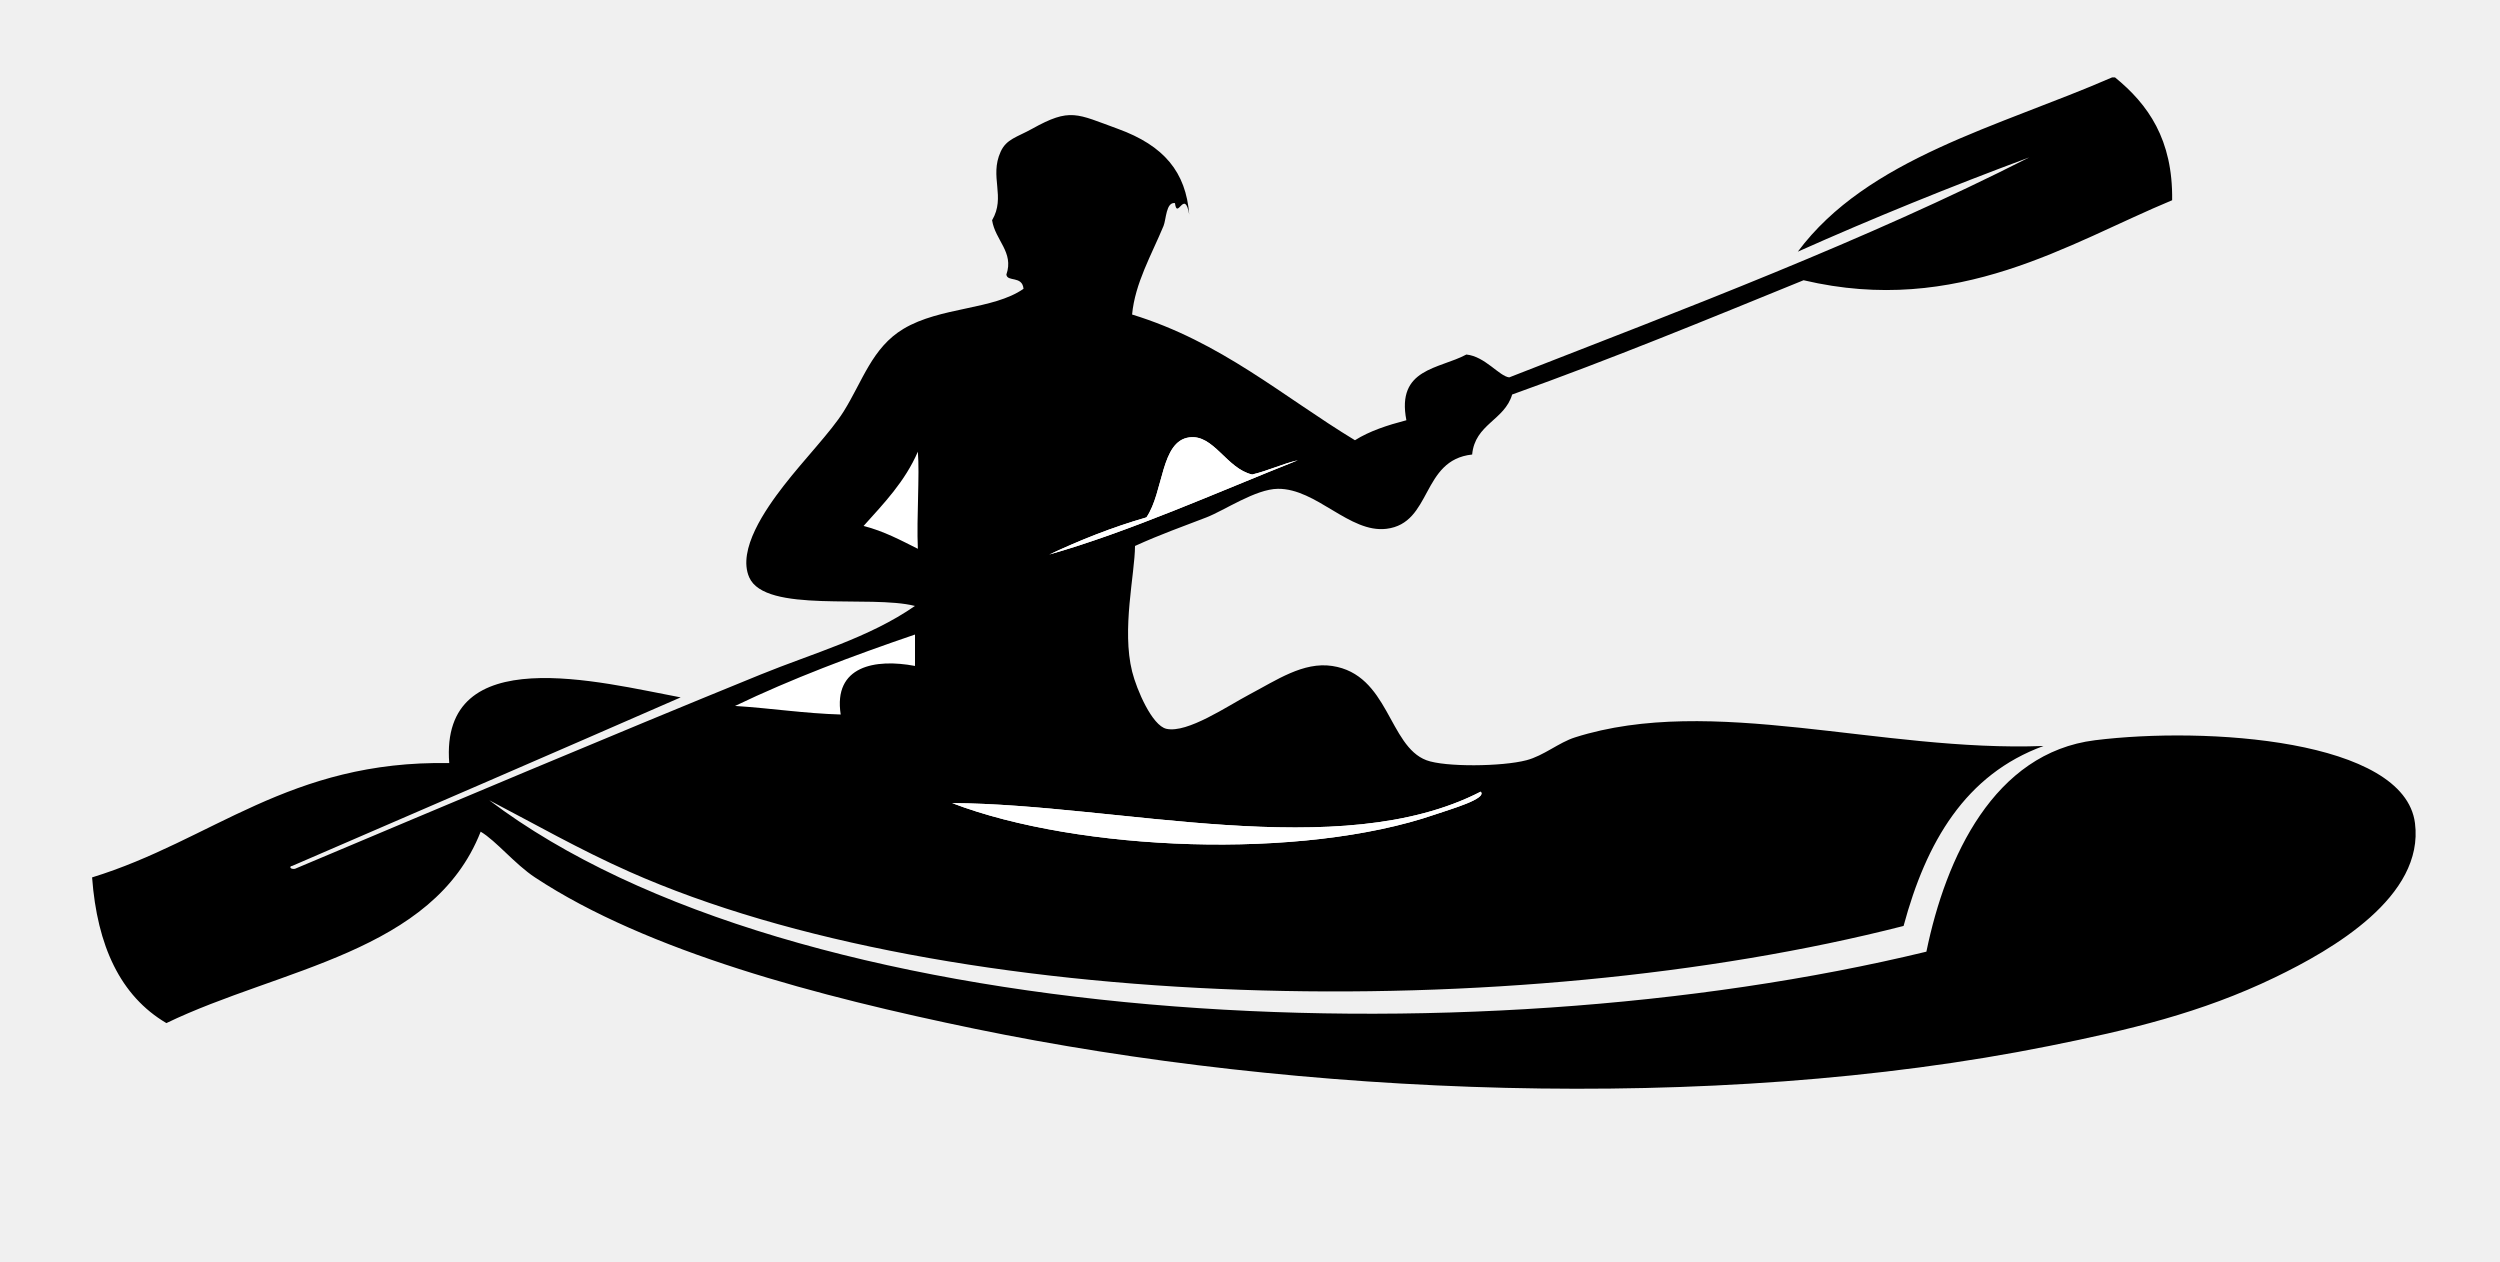
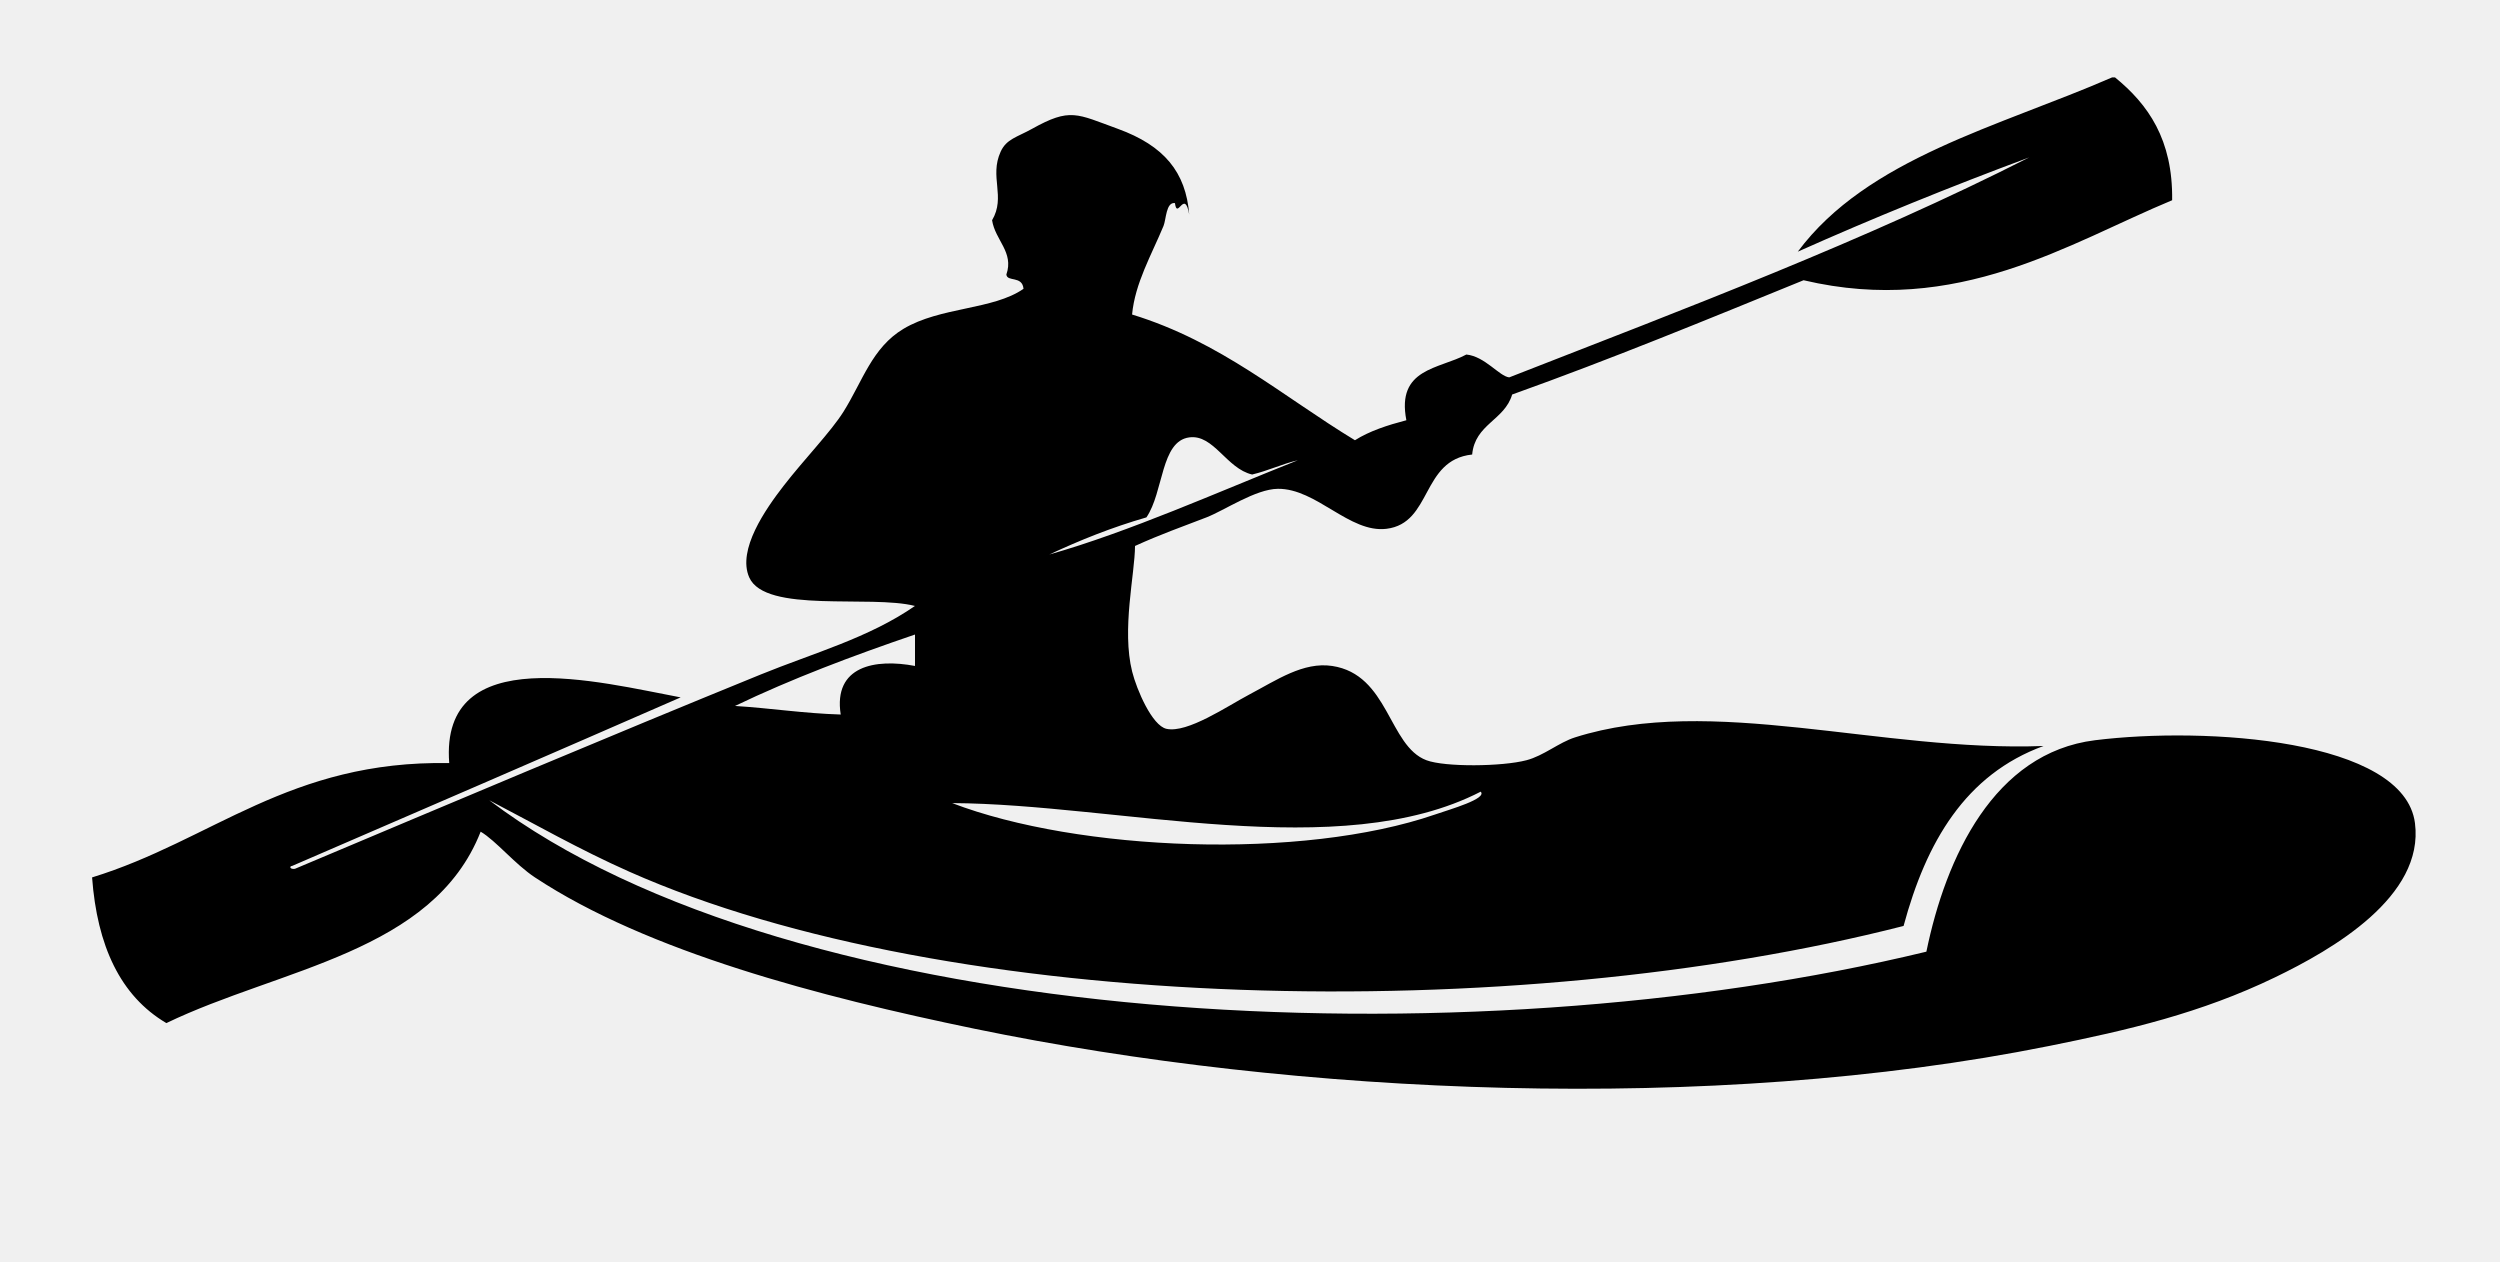
<svg xmlns="http://www.w3.org/2000/svg" version="1.1" id="Layer_1" x="0px" y="0px" width="210px" height="106px" viewBox="0 0 210 106" enable-background="new 0 0 210 106" xml:space="preserve">
  <g>
    <path fill="#FFFFFF" d="M77.1,37.94c0.165,1.927-0.115,5.483,0,8.16c-1.441-0.719-2.842-1.479-4.56-1.92   C74.243,42.283,76.014,40.454,77.1,37.94z" />
-     <path fill="#FFFFFF" d="M76.86,53.3c0,0.88,0,1.761,0,2.64c-3.34-0.633-6.88,0-6.24,4.08c-3.106-0.094-5.868-0.531-8.88-0.72   C66.495,57.016,71.612,55.092,76.86,53.3z" />
-     <path d="M177.42,6.5c0.08,0,0.16,0,0.24,0c2.775,2.263,4.871,5.209,4.8,10.32c-8.649,3.589-17.998,9.78-30.96,6.72   c-8.07,3.289-16.113,6.606-24.48,9.6c-0.633,2.167-3.123,2.477-3.359,5.04c-4.301,0.458-3.346,5.771-7.2,6.24   c-3.101,0.377-5.874-3.39-9.12-3.36c-1.864,0.017-4.485,1.813-6,2.4c-2.051,0.794-3.833,1.414-6,2.4   c-0.014,2.389-1.131,7.014-0.24,10.56c0.382,1.521,1.675,4.534,2.88,4.801c1.764,0.389,5.122-1.91,6.96-2.881   c2.303-1.216,4.533-2.764,6.96-2.4c4.763,0.715,4.729,6.718,7.92,7.92c1.55,0.584,6.349,0.539,8.4,0   c1.459-0.383,2.709-1.484,4.079-1.92c11.502-3.65,25.708,1.246,39.36,0.721c-6.564,2.395-9.858,8.062-11.76,15.119   c-32.793,8.39-80.047,7.427-107.042-4.559c-4.211-1.871-7.96-4.022-11.76-6c25.596,19.371,81.976,22.104,120.719,12.719   c1.634-7.953,5.686-16.703,14.16-17.76c9.303-1.16,25.973-0.087,26.881,6.961c0.795,6.174-6.928,10.627-11.762,12.959   c-6.229,3.006-12.322,4.426-18.959,5.76c-28.459,5.725-63.197,4.144-90.241-1.439c-13.016-2.688-27.512-6.48-36.96-12.72   c-1.694-1.119-3.254-3.066-4.56-3.841c-3.993,10.168-16.85,11.471-26.4,16.08c-3.874-2.285-5.816-6.502-6.24-12.239   c10.096-3.104,16.552-9.849,30-9.601c-0.801-10.354,12.724-6.774,19.44-5.52c-10.856,4.744-21.746,9.455-32.64,14.16   c-0.252,0.013-0.189,0.308,0.24,0.24c12.892-5.433,26.36-11.123,39.12-16.32c4.422-1.801,9.088-3.074,12.96-5.76   c-3.717-0.954-12.574,0.65-13.92-2.4c-1.022-2.315,1.38-5.74,2.88-7.68c1.725-2.229,3.984-4.553,5.04-6.24   c1.61-2.571,2.395-5.377,5.04-6.96c3.096-1.853,7.526-1.58,10.08-3.36c-0.102-1.127-1.373-0.553-1.44-1.2   c0.653-1.879-0.939-2.873-1.2-4.56c1.168-1.981-0.25-3.64,0.72-5.76c0.489-1.07,1.378-1.216,2.64-1.92   c3.215-1.792,3.735-1.258,7.2,0c3.885,1.411,5.718,3.631,6,7.2c-0.389-2.215-1.011,0.512-1.2-0.96   c-0.754-0.106-0.735,1.378-0.96,1.92c-1.006,2.426-2.397,4.813-2.64,7.44c7.471,2.289,12.645,6.875,18.72,10.56   c1.225-0.775,2.734-1.265,4.32-1.68c-0.854-4.374,2.75-4.29,5.039-5.52c1.568,0.156,2.758,1.823,3.6,1.92   c14.902-5.819,29.943-11.498,43.681-18.48c-6.647,2.473-13.135,5.105-19.44,7.92C156.854,13.295,167.889,10.648,177.42,6.5z    M105.18,39.86c-2.155-0.498-3.228-3.394-5.28-3.12c-2.41,0.321-2.142,4.584-3.6,6.72c-2.918,0.842-5.599,1.921-8.16,3.12   c6.729-1.914,14.124-5.234,20.879-7.92C107.663,38.982,106.538,39.538,105.18,39.86z M72.54,44.18   c1.718,0.441,3.119,1.201,4.56,1.92c-0.115-2.677,0.165-6.233,0-8.16C76.014,40.454,74.243,42.283,72.54,44.18z M61.74,59.3   c3.012,0.188,5.774,0.626,8.88,0.72c-0.641-4.08,2.9-4.713,6.24-4.08c0-0.879,0-1.76,0-2.64   C71.612,55.092,66.495,57.016,61.74,59.3z M120.54,68.42c1.287-0.443,4.403-1.326,3.84-1.92c-11.851,6.105-30.466,1.037-44.4,0.96   C90.588,71.521,109.355,72.27,120.54,68.42z" />
-     <path fill="#FFFFFF" d="M109.02,38.66c-6.755,2.686-14.15,6.006-20.879,7.92c2.561-1.199,5.242-2.278,8.16-3.12   c1.458-2.136,1.19-6.398,3.6-6.72c2.053-0.274,3.125,2.622,5.28,3.12C106.538,39.538,107.663,38.982,109.02,38.66z" />
-     <path fill="#FFFFFF" d="M79.98,67.46c13.934,0.077,32.549,5.146,44.4-0.96c0.563,0.594-2.553,1.477-3.84,1.92   C109.355,72.27,90.588,71.521,79.98,67.46z" />
+     <path d="M177.42,6.5c0.08,0,0.16,0,0.24,0c2.775,2.263,4.871,5.209,4.8,10.32c-8.649,3.589-17.998,9.78-30.96,6.72   c-8.07,3.289-16.113,6.606-24.48,9.6c-0.633,2.167-3.123,2.477-3.358,5.04c-4.302,0.458-3.347,5.771-7.2,6.24   c-3.102,0.377-5.874-3.39-9.12-3.36c-1.864,0.017-4.485,1.813-6,2.4c-2.051,0.794-3.833,1.414-6,2.4   c-0.014,2.389-1.131,7.014-0.24,10.56c0.382,1.521,1.675,4.534,2.88,4.801c1.764,0.389,5.122-1.91,6.96-2.881   c2.303-1.216,4.534-2.764,6.959-2.4c4.764,0.715,4.729,6.719,7.92,7.92c1.551,0.584,6.35,0.539,8.4,0   c1.459-0.383,2.709-1.483,4.079-1.92c11.502-3.649,25.708,1.246,39.36,0.722c-6.564,2.396-9.858,8.062-11.76,15.118   c-32.793,8.391-80.047,7.428-107.042-4.559c-4.211-1.871-7.96-4.021-11.76-6c25.596,19.371,81.976,22.104,120.718,12.719   c1.635-7.953,5.687-16.703,14.16-17.76c9.303-1.16,25.974-0.087,26.881,6.961c0.795,6.174-6.928,10.627-11.762,12.959   c-6.229,3.006-12.322,4.426-18.959,5.76c-28.459,5.726-63.197,4.145-90.241-1.438c-13.016-2.688-27.512-6.479-36.96-12.72   c-1.694-1.119-3.254-3.066-4.56-3.842c-3.993,10.168-16.85,11.472-26.4,16.08c-3.874-2.285-5.816-6.502-6.24-12.238   c10.096-3.104,16.552-9.85,30-9.602c-0.801-10.354,12.724-6.773,19.44-5.52c-10.856,4.744-21.746,9.455-32.64,14.16   c-0.252,0.013-0.189,0.308,0.24,0.24c12.892-5.434,26.36-11.123,39.12-16.32c4.422-1.801,9.088-3.074,12.96-5.76   c-3.717-0.954-12.574,0.65-13.92-2.4c-1.022-2.315,1.38-5.74,2.88-7.68c1.725-2.229,3.984-4.553,5.04-6.24   c1.61-2.571,2.395-5.377,5.04-6.96c3.096-1.853,7.526-1.58,10.08-3.36c-0.102-1.127-1.373-0.553-1.44-1.2   c0.653-1.879-0.939-2.873-1.2-4.56c1.168-1.981-0.25-3.64,0.72-5.76c0.489-1.07,1.378-1.216,2.64-1.92   c3.215-1.792,3.735-1.258,7.2,0c3.885,1.411,5.718,3.631,6,7.2c-0.389-2.215-1.011,0.512-1.2-0.96   c-0.754-0.106-0.735,1.378-0.96,1.92c-1.006,2.426-2.397,4.813-2.64,7.44c7.471,2.289,12.645,6.875,18.72,10.56   c1.225-0.775,2.733-1.265,4.32-1.68c-0.854-4.374,2.75-4.29,5.038-5.52c1.568,0.156,2.759,1.823,3.601,1.92   c14.901-5.819,29.942-11.498,43.681-18.48c-6.647,2.473-13.136,5.105-19.44,7.92C156.854,13.295,167.889,10.648,177.42,6.5z    M105.18,39.86c-2.155-0.498-3.228-3.394-5.28-3.12c-2.41,0.321-2.142,4.584-3.6,6.72c-2.918,0.842-5.599,1.921-8.16,3.12   c6.729-1.914,14.124-5.234,20.879-7.92C107.663,38.982,106.538,39.538,105.18,39.86z M61.74,59.3   c3.012,0.188,5.774,0.626,8.88,0.72c-0.641-4.08,2.9-4.713,6.24-4.08c0-0.879,0-1.76,0-2.64   C71.612,55.092,66.495,57.016,61.74,59.3z M120.54,68.42c1.287-0.443,4.403-1.326,3.84-1.92c-11.851,6.105-30.466,1.037-44.4,0.96   C90.588,71.521,109.355,72.27,120.54,68.42z" />
  </g>
</svg>
